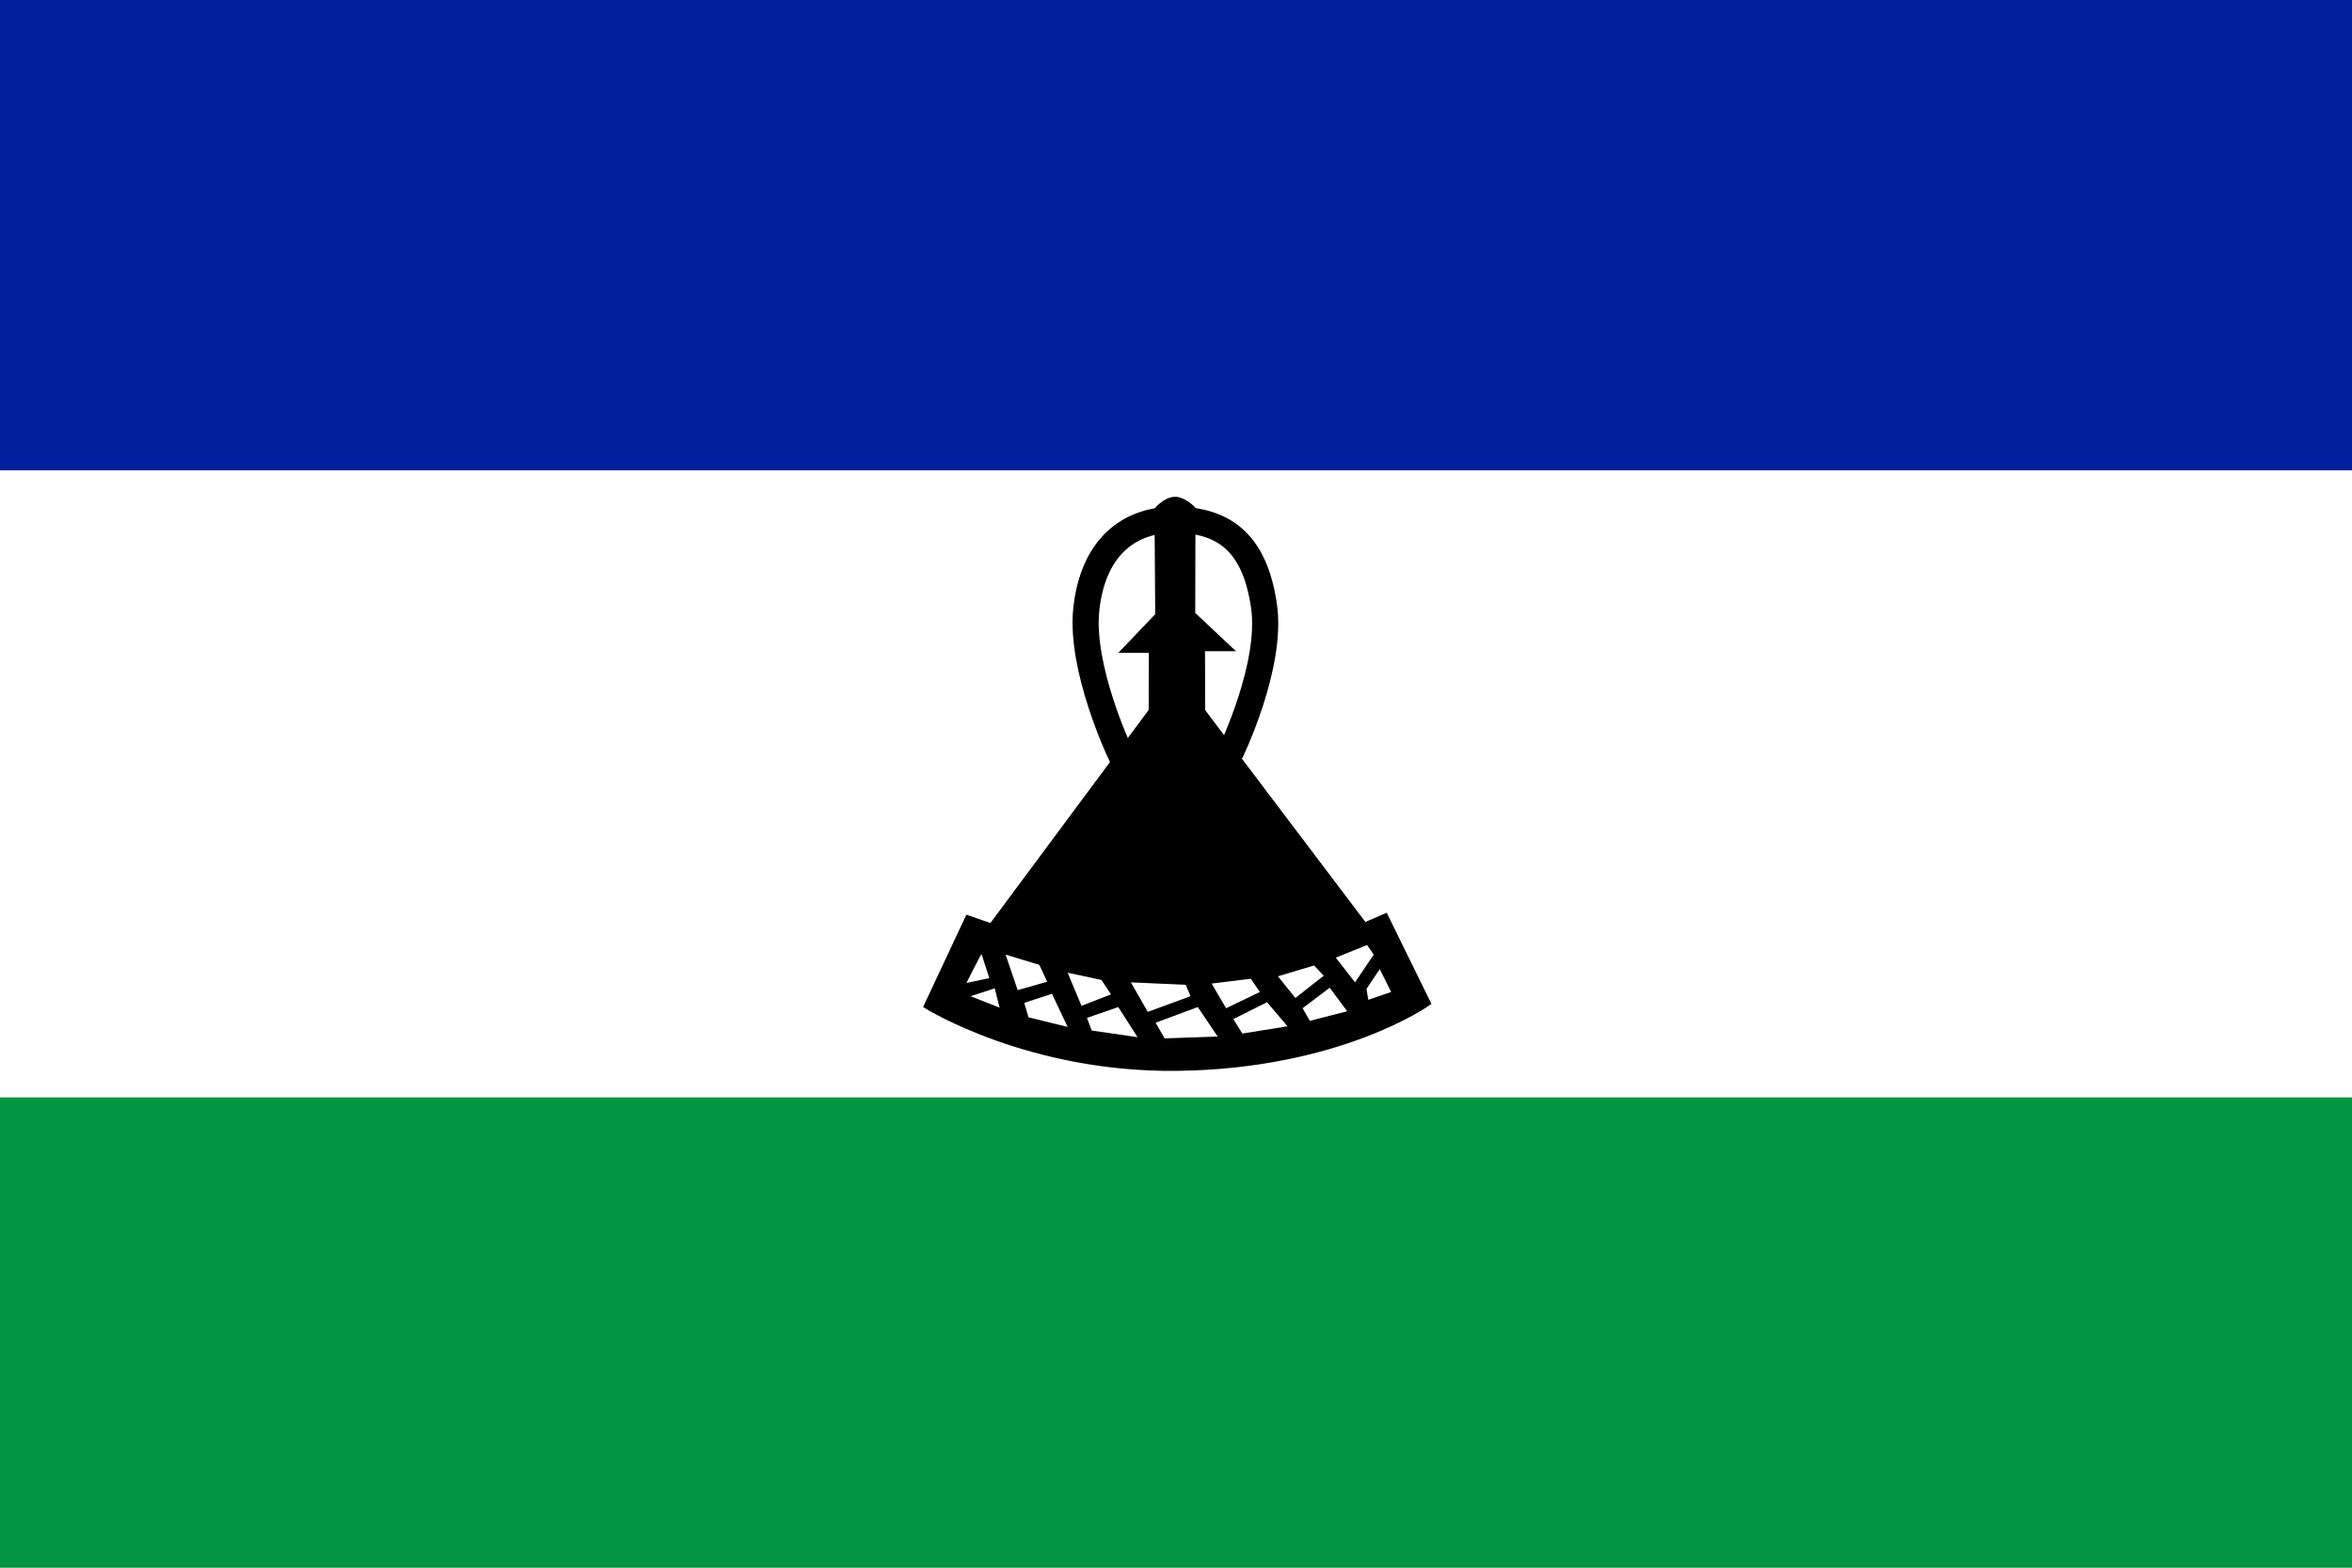
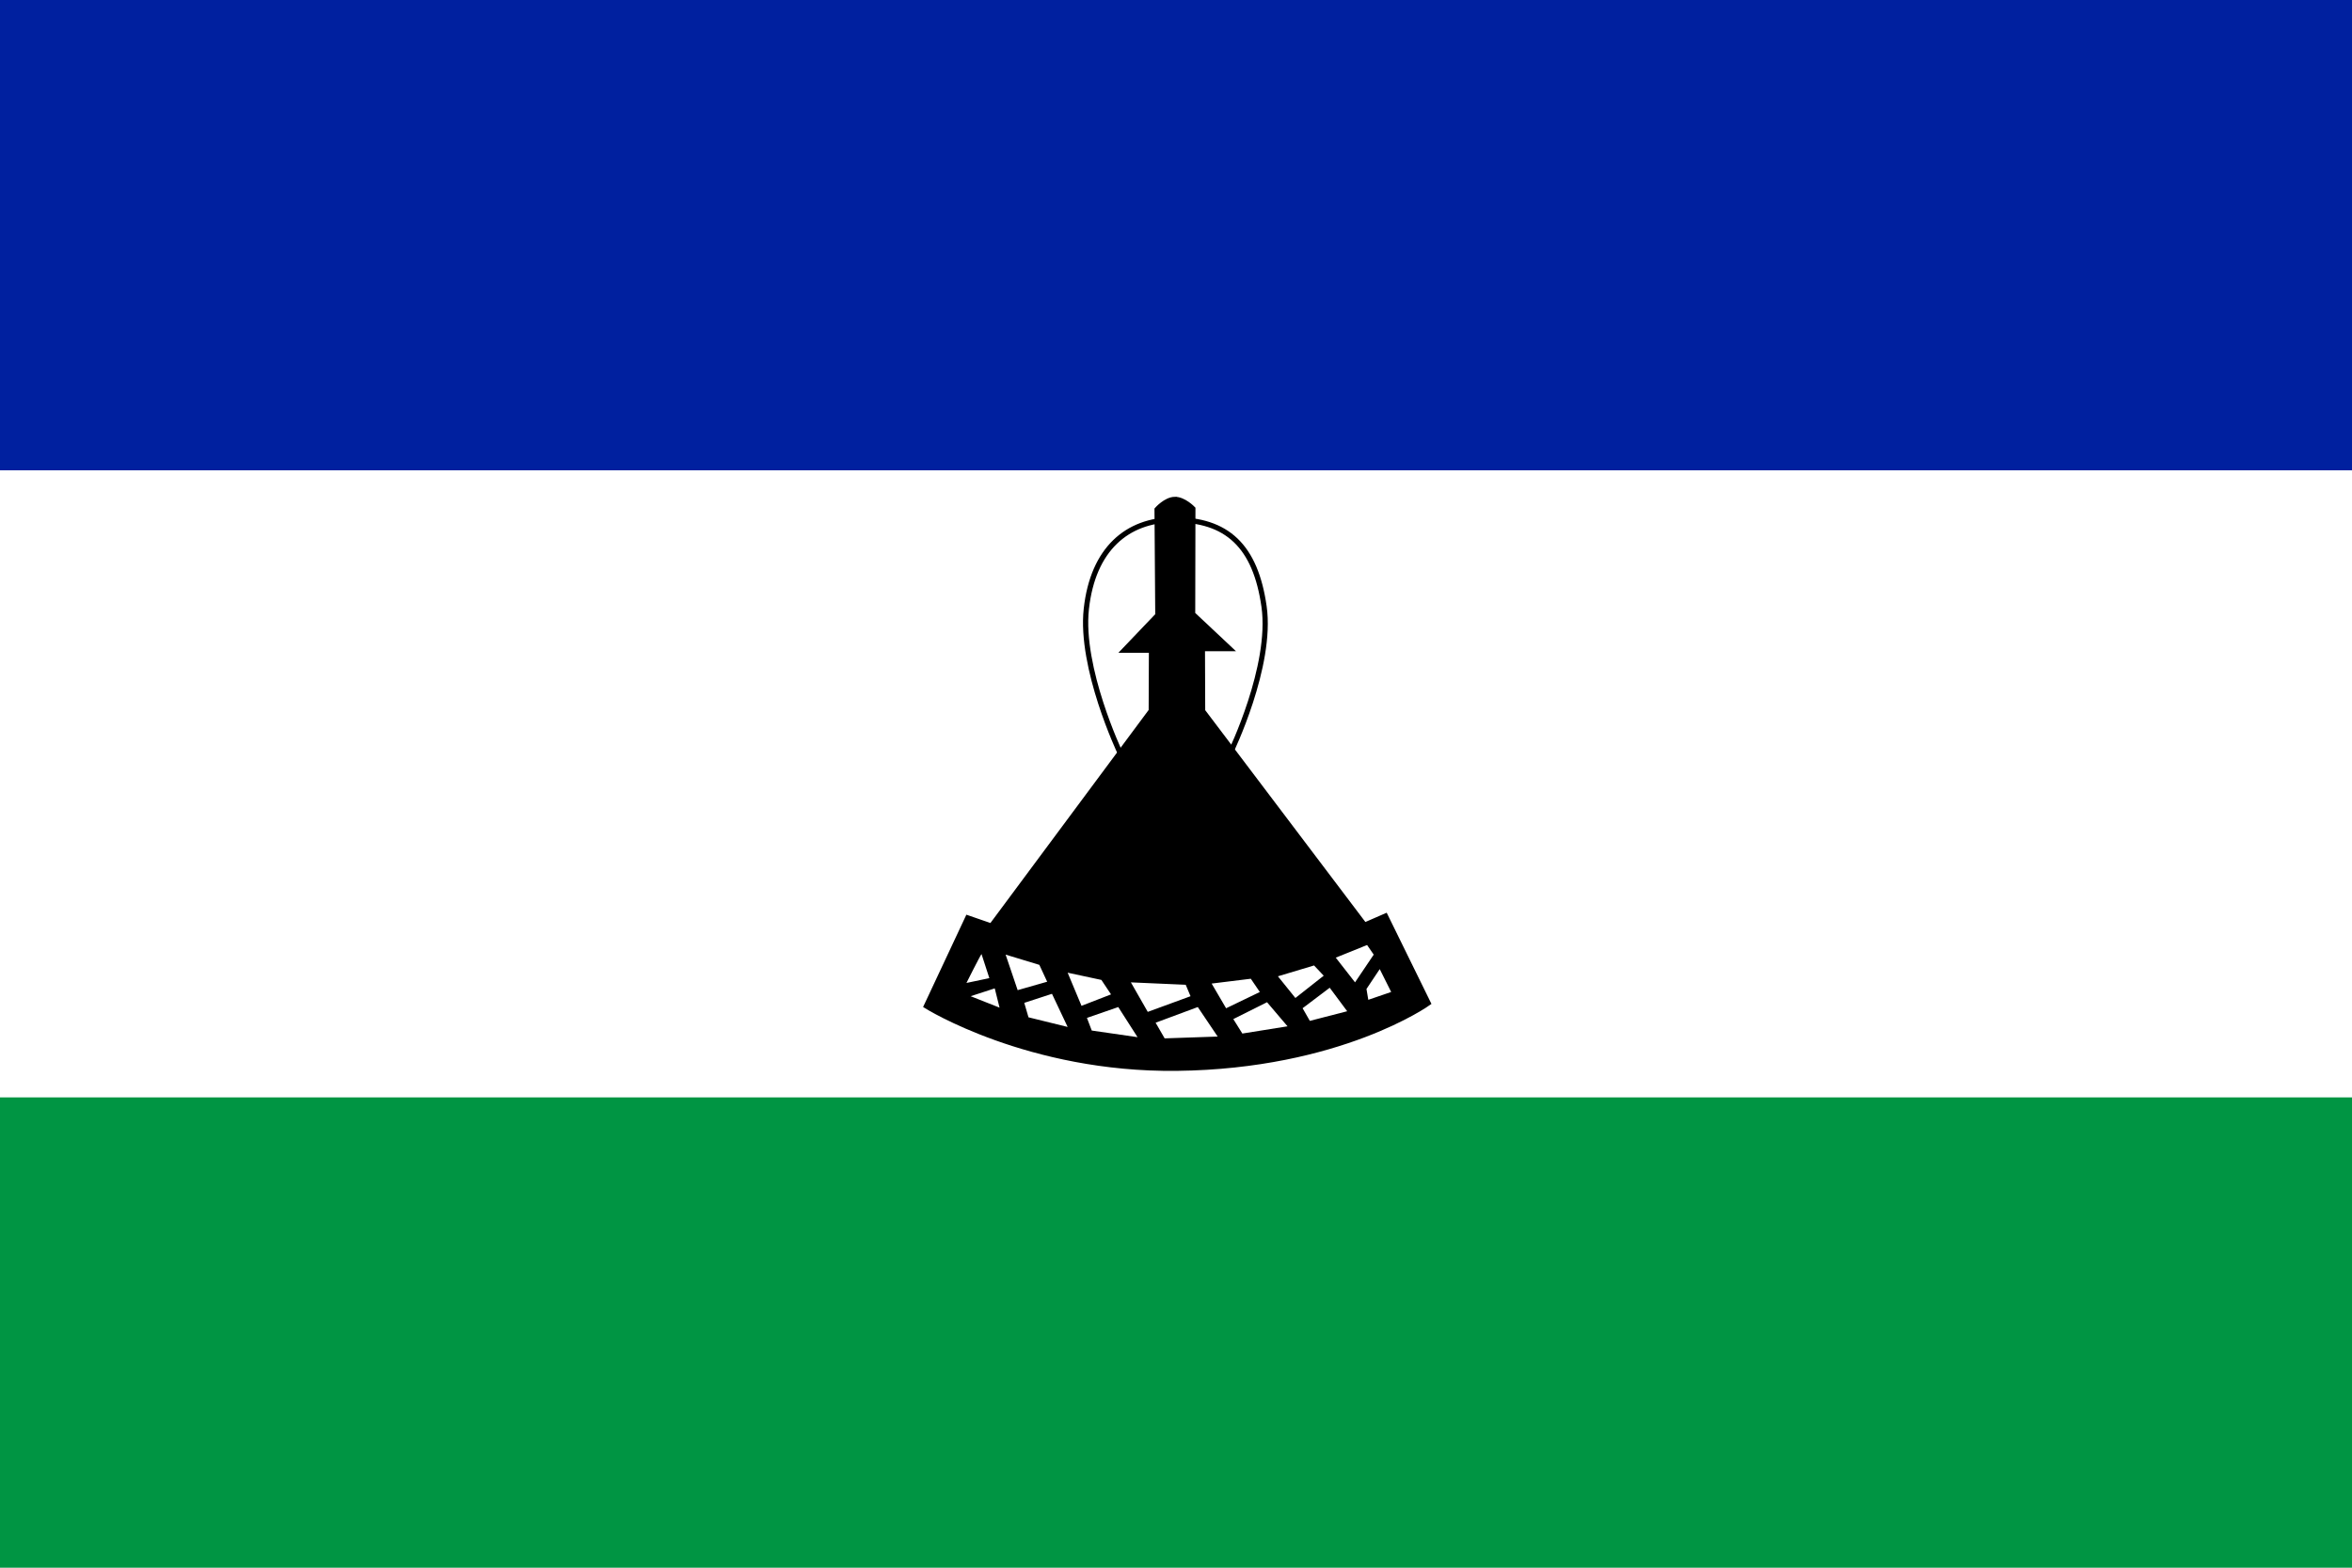
- <svg xmlns="http://www.w3.org/2000/svg" width="900" height="600" viewBox="0 0 450 300">
+ <svg xmlns="http://www.w3.org/2000/svg" width="full" height="full" viewBox="0 0 450 300">
  <path fill="#009543" d="M0 0h450v300H0z" />
  <path fill="#fff" d="M0 0h450v210H0z" />
  <path fill="#00209f" d="M0 0h450v90H0z" />
  <g fill="#fff">
    <path fill="#000" stroke="#000" d="M224.76 95.569c-1.71.037-3.378 1.93-3.378 1.93l.147 20.234-6.388 6.692h5.172l-.044 11.603-30.591 41.193-4.522-1.563-7.904 16.86s19.55 12.243 47.925 11.908c31.144-.37 48.064-12.471 48.064-12.471l-8.168-16.644-4 1.74-30.983-40.98-.043-11.949h5.17l-7.037-6.609.041-20.159s-1.751-1.82-3.46-1.783z" />
-     <path fill="none" stroke="#000" stroke-width="5" d="M235.43 144.01h-21.153s-7.678-16.176-6.433-27.485c1.267-11.515 7.848-16.963 16.598-17.059 10.345-.115 15.767 5.07 17.405 16.598 1.623 11.424-6.417 27.947-6.417 27.947z" />
+     <path fill="none" stroke="#000" stroke-width="full" d="M235.43 144.01h-21.153s-7.678-16.176-6.433-27.485c1.267-11.515 7.848-16.963 16.598-17.059 10.345-.115 15.767 5.07 17.405 16.598 1.623 11.424-6.417 27.947-6.417 27.947z" />
    <path d="M187.79 182.57c-.346.461-2.882 5.533-2.882 5.533l4.38-.923-1.498-4.61zM190.32 189.14l-4.61 1.498 5.532 2.19-.922-3.688zM192.4 182.68l2.305 6.8 5.648-1.613-1.498-3.227-6.455-1.96zM195.97 191.91l.807 2.766 7.492 1.845-2.997-6.34-5.302 1.729zM204.27 186.14l2.651 6.34 5.648-2.19-1.844-2.767-6.455-1.383zM207.96 194.79l.922 2.42 8.76 1.268-3.688-5.763-5.994 2.075zM216.37 187.99l3.227 5.648 8.184-2.997-.922-2.19-10.489-.461zM221.1 195.71l1.729 2.997 10.143-.346-3.804-5.648-8.068 2.997zM231.82 188.22l2.766 4.726 6.455-3.112-1.729-2.536-7.492.922zM242.42 191.79l-6.455 3.227 1.73 2.767 8.644-1.384-3.919-4.61zM244.5 186.83l3.343 4.15 5.417-4.265-1.844-1.96-6.916 2.075zM254.41 189.02l-5.187 3.919 1.383 2.42 7.147-1.844-3.343-4.495zM261.56 180.84l1.268 1.844-3.573 5.302-3.689-4.725 5.994-2.421zM263.98 185.45l2.19 4.38-4.38 1.498-.346-2.074 2.536-3.804z" />
  </g>
</svg>
